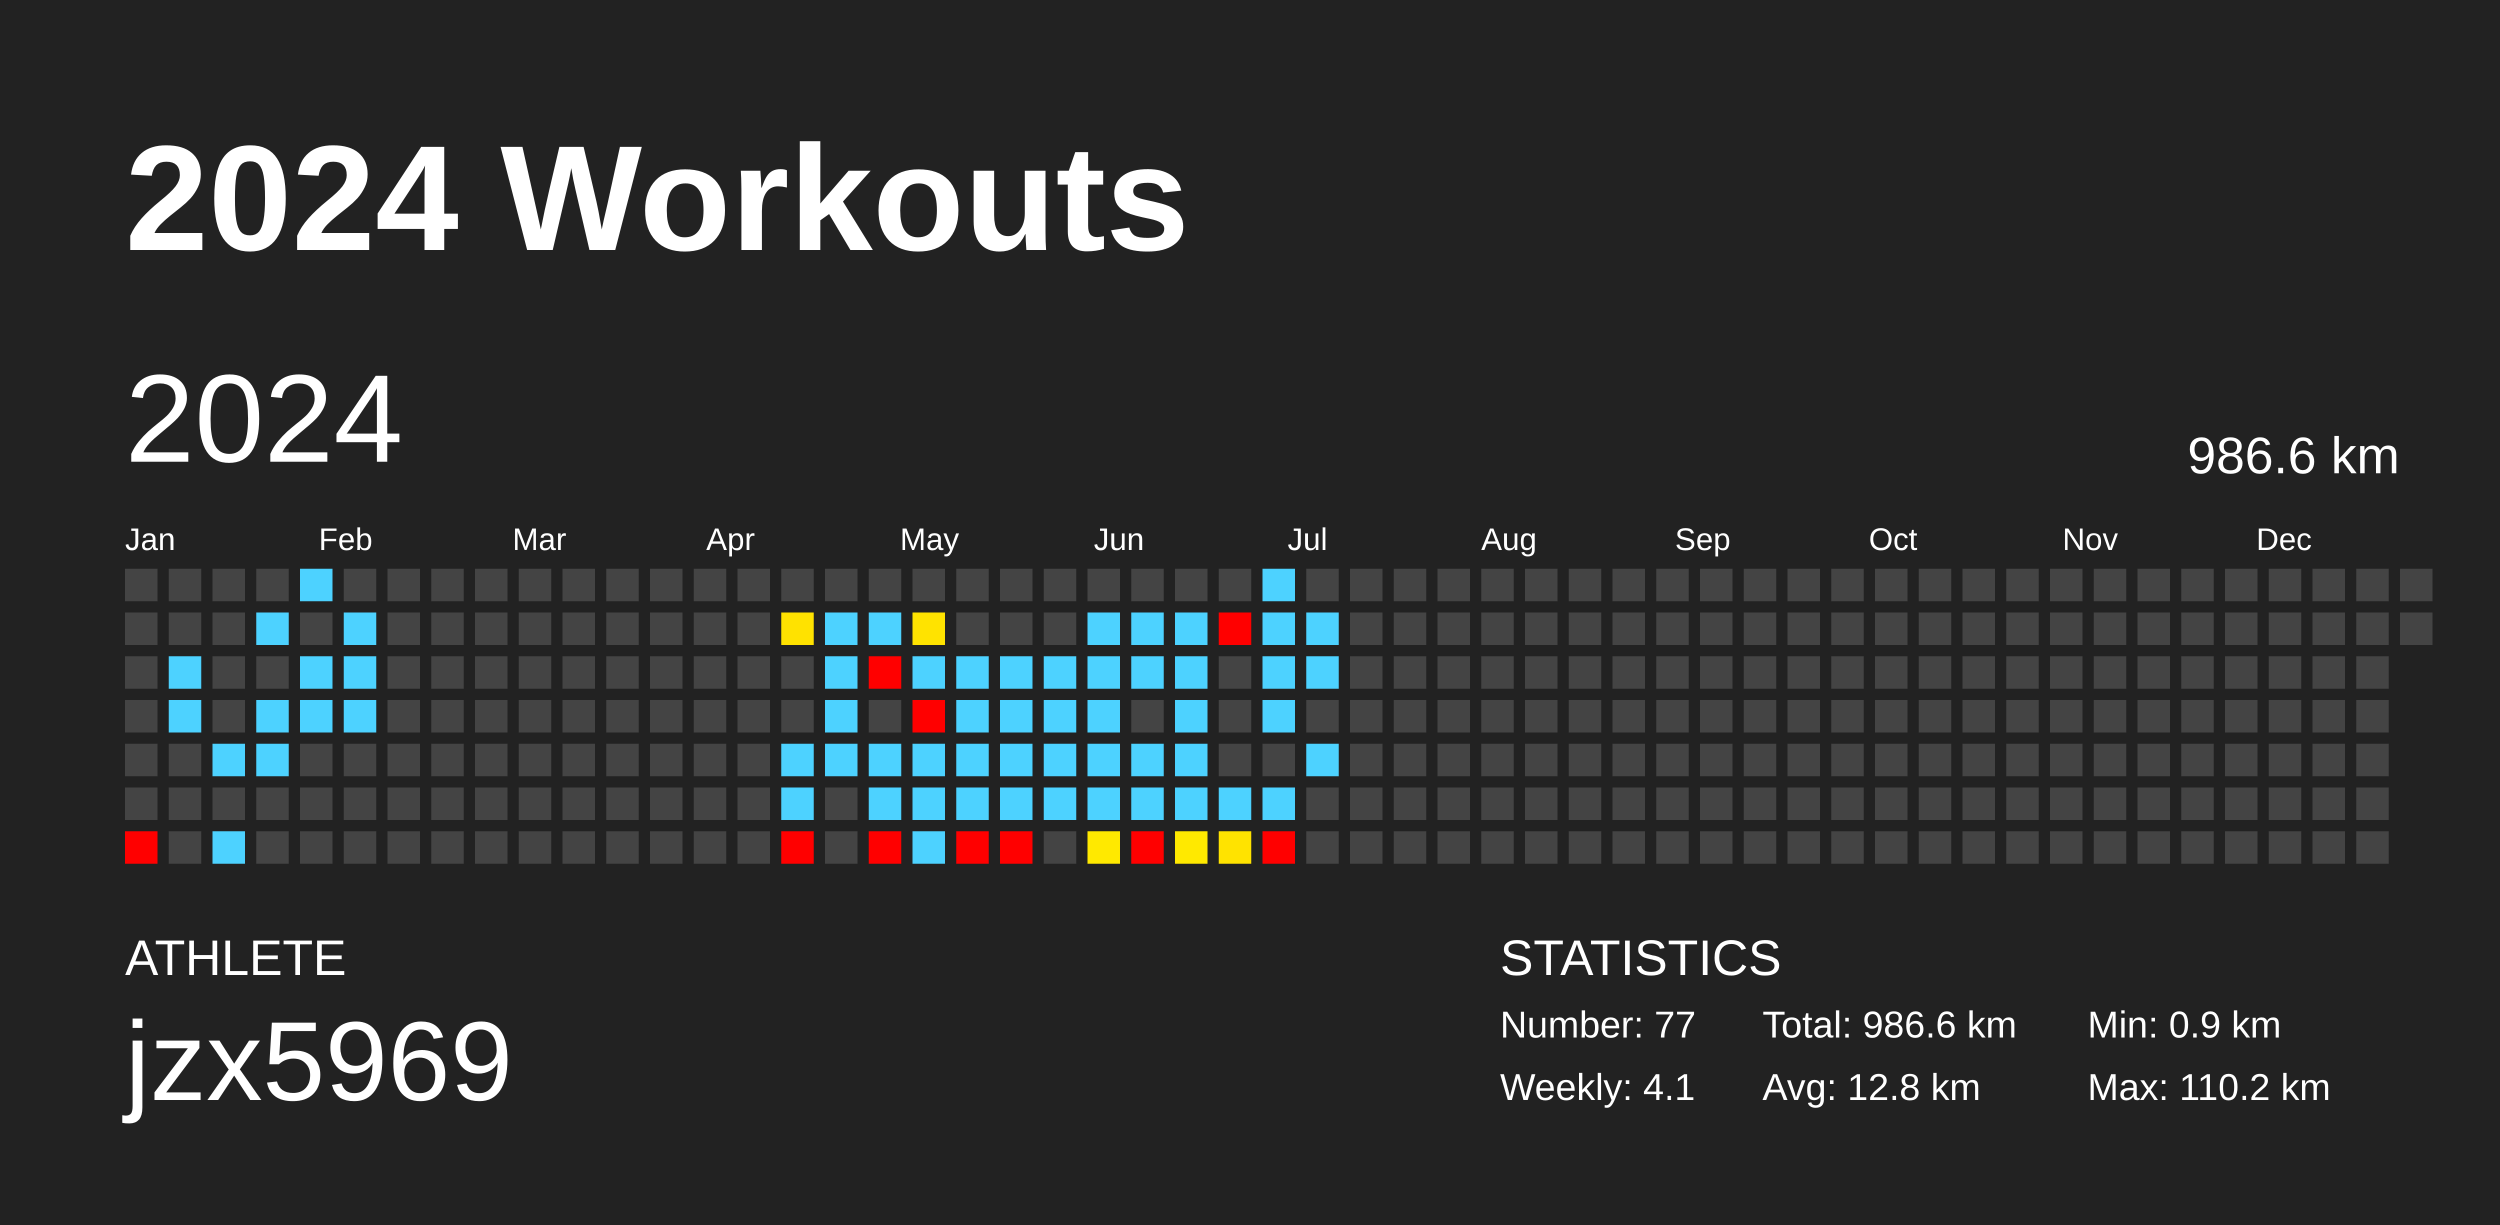
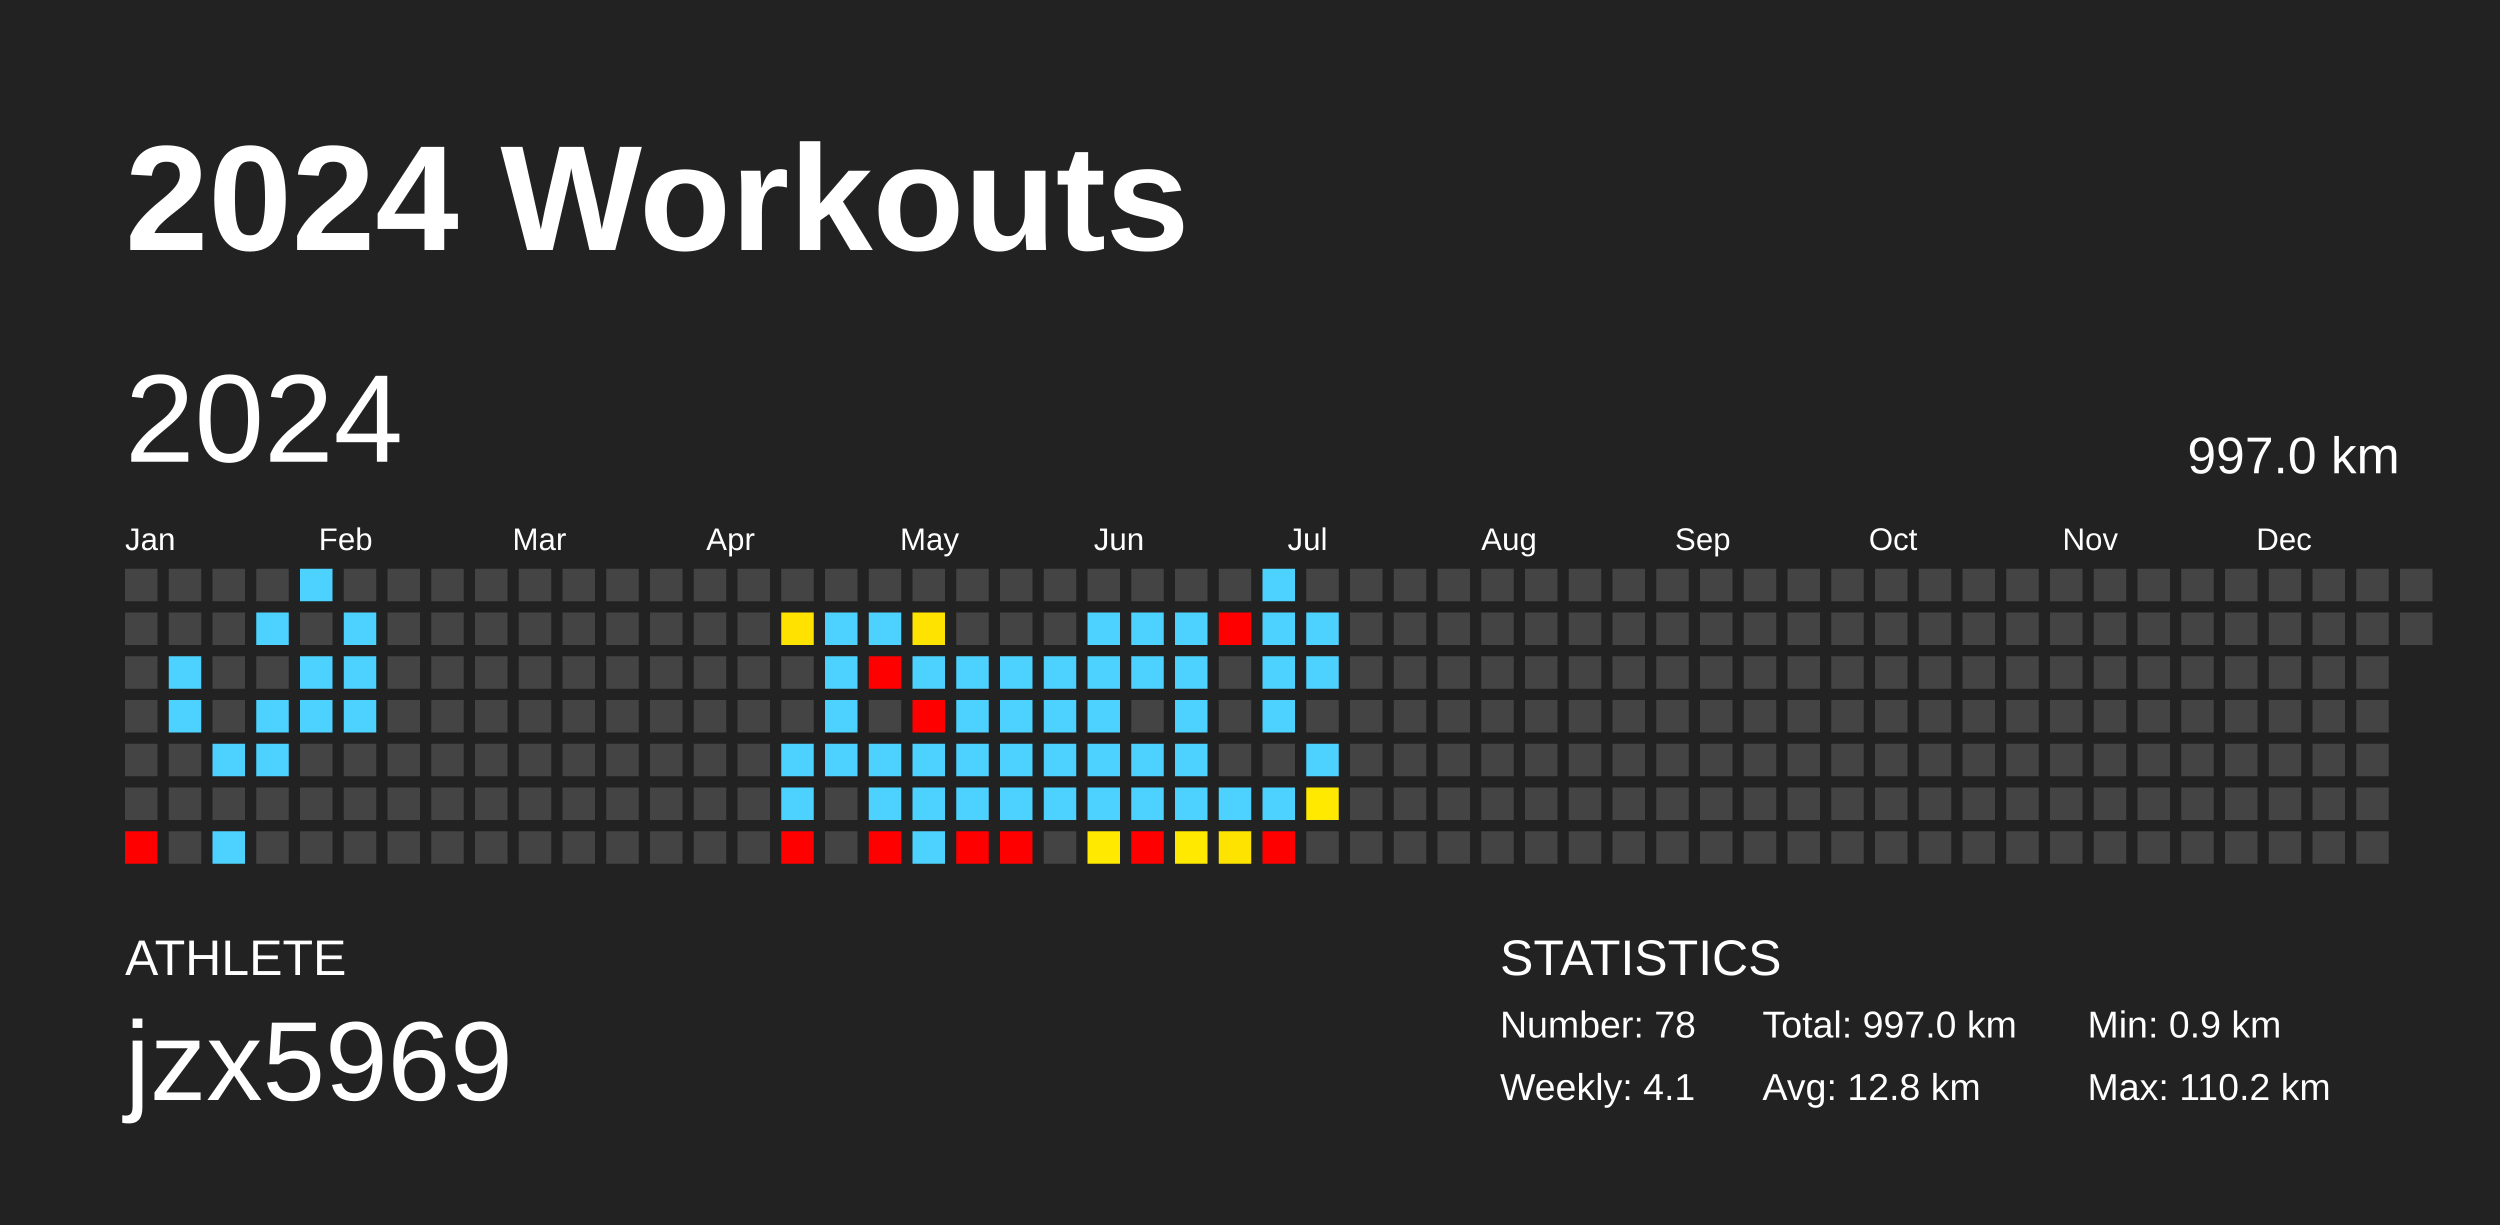
<svg xmlns="http://www.w3.org/2000/svg" baseProfile="full" height="98mm" version="1.1" viewBox="0,0,200,98" width="200mm">
  <defs />
  <rect fill="#222222" height="98" width="200" x="0" y="0" />
  <text fill="#FFFFFF" style="font-size:12px; font-family:Arial; font-weight:bold;" x="10" y="20">2024 Workouts</text>
  <text fill="#FFFFFF" style="font-size:4px; font-family:Arial" x="10" y="78">ATHLETE</text>
  <text fill="#FFFFFF" style="font-size:9px; font-family:Arial" x="10" y="88">jzx5969</text>
  <text fill="#FFFFFF" style="font-size:4px; font-family:Arial" x="120" y="78">STATISTICS</text>
-   <text fill="#FFFFFF" style="font-size:3px; font-family:Arial" x="120" y="83">Number: 77</text>
+   <text fill="#FFFFFF" style="font-size:3px; font-family:Arial" x="120" y="83">Number: 78</text>
  <text fill="#FFFFFF" style="font-size:3px; font-family:Arial" x="120" y="88">Weekly: 4.1</text>
-   <text fill="#FFFFFF" style="font-size:3px; font-family:Arial" x="141" y="83">Total: 986.6 km</text>
+   <text fill="#FFFFFF" style="font-size:3px; font-family:Arial" x="141" y="83">Total: 997.0 km</text>
  <text fill="#FFFFFF" style="font-size:3px; font-family:Arial" x="141" y="88">Avg: 12.8 km</text>
  <text fill="#FFFFFF" style="font-size:3px; font-family:Arial" x="167" y="83">Min: 0.9 km</text>
  <text fill="#FFFFFF" style="font-size:3px; font-family:Arial" x="167" y="88">Max: 110.2 km</text>
  <text dominant-baseline="hanging" fill="#FFFFFF" style="font-size:10.0px; font-family:Arial;" x="10" y="30">2024</text>
-   <text dominant-baseline="hanging" fill="#FFFFFF" style="font-size:4.125px; font-family:Arial;" x="175" y="35">986.6 km</text>
+   <text dominant-baseline="hanging" fill="#FFFFFF" style="font-size:4.125px; font-family:Arial;" x="175" y="35">997.0 km</text>
  <text fill="#FFFFFF" style="font-size:2.5px; font-family:Arial" x="10.0" y="44">Jan</text>
  <text fill="#FFFFFF" style="font-size:2.5px; font-family:Arial" x="25.5" y="44">Feb</text>
  <text fill="#FFFFFF" style="font-size:2.5px; font-family:Arial" x="41.0" y="44">Mar</text>
  <text fill="#FFFFFF" style="font-size:2.5px; font-family:Arial" x="56.5" y="44">Apr</text>
  <text fill="#FFFFFF" style="font-size:2.5px; font-family:Arial" x="72.0" y="44">May</text>
  <text fill="#FFFFFF" style="font-size:2.5px; font-family:Arial" x="87.5" y="44">Jun</text>
  <text fill="#FFFFFF" style="font-size:2.5px; font-family:Arial" x="103.0" y="44">Jul</text>
  <text fill="#FFFFFF" style="font-size:2.5px; font-family:Arial" x="118.5" y="44">Aug</text>
  <text fill="#FFFFFF" style="font-size:2.5px; font-family:Arial" x="134.0" y="44">Sep</text>
  <text fill="#FFFFFF" style="font-size:2.5px; font-family:Arial" x="149.5" y="44">Oct</text>
  <text fill="#FFFFFF" style="font-size:2.5px; font-family:Arial" x="165.0" y="44">Nov</text>
  <text fill="#FFFFFF" style="font-size:2.5px; font-family:Arial" x="180.5" y="44">Dec</text>
  <rect fill="#444444" height="2.6" width="2.6" x="10.0" y="45.5" />
  <rect fill="#444444" height="2.6" width="2.6" x="10.0" y="49.0" />
  <rect fill="#444444" height="2.6" width="2.6" x="10.0" y="52.5" />
  <rect fill="#444444" height="2.6" width="2.6" x="10.0" y="56.0" />
  <rect fill="#444444" height="2.6" width="2.6" x="10.0" y="59.5" />
  <rect fill="#444444" height="2.6" width="2.6" x="10.0" y="63.0" />
  <rect fill="red" height="2.6" width="2.6" x="10.0" y="66.5" />
  <rect fill="#444444" height="2.6" width="2.6" x="13.5" y="45.5" />
  <rect fill="#444444" height="2.6" width="2.6" x="13.5" y="49.0" />
  <rect fill="#4dd2ff" height="2.6" width="2.6" x="13.5" y="52.5" />
  <rect fill="#4dd2ff" height="2.6" width="2.6" x="13.5" y="56.0" />
  <rect fill="#444444" height="2.6" width="2.6" x="13.5" y="59.5" />
  <rect fill="#444444" height="2.6" width="2.6" x="13.5" y="63.0" />
  <rect fill="#444444" height="2.6" width="2.6" x="13.5" y="66.5" />
  <rect fill="#444444" height="2.6" width="2.6" x="17.0" y="45.5" />
  <rect fill="#444444" height="2.6" width="2.6" x="17.0" y="49.0" />
  <rect fill="#444444" height="2.6" width="2.6" x="17.0" y="52.5" />
  <rect fill="#444444" height="2.6" width="2.6" x="17.0" y="56.0" />
  <rect fill="#4dd2ff" height="2.6" width="2.6" x="17.0" y="59.5" />
  <rect fill="#444444" height="2.6" width="2.6" x="17.0" y="63.0" />
  <rect fill="#4dd2ff" height="2.6" width="2.6" x="17.0" y="66.5" />
  <rect fill="#444444" height="2.6" width="2.6" x="20.5" y="45.5" />
  <rect fill="#4dd2ff" height="2.6" width="2.6" x="20.5" y="49.0" />
  <rect fill="#444444" height="2.6" width="2.6" x="20.5" y="52.5" />
  <rect fill="#4dd2ff" height="2.6" width="2.6" x="20.5" y="56.0" />
  <rect fill="#4dd2ff" height="2.6" width="2.6" x="20.5" y="59.5" />
  <rect fill="#444444" height="2.6" width="2.6" x="20.5" y="63.0" />
  <rect fill="#444444" height="2.6" width="2.6" x="20.5" y="66.5" />
  <rect fill="#4dd2ff" height="2.6" width="2.6" x="24.0" y="45.5" />
  <rect fill="#444444" height="2.6" width="2.6" x="24.0" y="49.0" />
  <rect fill="#4dd2ff" height="2.6" width="2.6" x="24.0" y="52.5" />
  <rect fill="#4dd2ff" height="2.6" width="2.6" x="24.0" y="56.0" />
  <rect fill="#444444" height="2.6" width="2.6" x="24.0" y="59.5" />
  <rect fill="#444444" height="2.6" width="2.6" x="24.0" y="63.0" />
  <rect fill="#444444" height="2.6" width="2.6" x="24.0" y="66.5" />
  <rect fill="#444444" height="2.6" width="2.6" x="27.5" y="45.5" />
  <rect fill="#4dd2ff" height="2.6" width="2.6" x="27.5" y="49.0" />
  <rect fill="#4dd2ff" height="2.6" width="2.6" x="27.5" y="52.5" />
  <rect fill="#4dd2ff" height="2.6" width="2.6" x="27.5" y="56.0" />
  <rect fill="#444444" height="2.6" width="2.6" x="27.5" y="59.5" />
  <rect fill="#444444" height="2.6" width="2.6" x="27.5" y="63.0" />
  <rect fill="#444444" height="2.6" width="2.6" x="27.5" y="66.5" />
  <rect fill="#444444" height="2.6" width="2.6" x="31.0" y="45.5" />
  <rect fill="#444444" height="2.6" width="2.6" x="31.0" y="49.0" />
  <rect fill="#444444" height="2.6" width="2.6" x="31.0" y="52.5" />
  <rect fill="#444444" height="2.6" width="2.6" x="31.0" y="56.0" />
  <rect fill="#444444" height="2.6" width="2.6" x="31.0" y="59.5" />
  <rect fill="#444444" height="2.6" width="2.6" x="31.0" y="63.0" />
  <rect fill="#444444" height="2.6" width="2.6" x="31.0" y="66.5" />
  <rect fill="#444444" height="2.6" width="2.6" x="34.5" y="45.5" />
  <rect fill="#444444" height="2.6" width="2.6" x="34.5" y="49.0" />
  <rect fill="#444444" height="2.6" width="2.6" x="34.5" y="52.5" />
  <rect fill="#444444" height="2.6" width="2.6" x="34.5" y="56.0" />
  <rect fill="#444444" height="2.6" width="2.6" x="34.5" y="59.5" />
  <rect fill="#444444" height="2.6" width="2.6" x="34.5" y="63.0" />
  <rect fill="#444444" height="2.6" width="2.6" x="34.5" y="66.5" />
  <rect fill="#444444" height="2.6" width="2.6" x="38.0" y="45.5" />
  <rect fill="#444444" height="2.6" width="2.6" x="38.0" y="49.0" />
  <rect fill="#444444" height="2.6" width="2.6" x="38.0" y="52.5" />
  <rect fill="#444444" height="2.6" width="2.6" x="38.0" y="56.0" />
  <rect fill="#444444" height="2.6" width="2.6" x="38.0" y="59.5" />
  <rect fill="#444444" height="2.6" width="2.6" x="38.0" y="63.0" />
  <rect fill="#444444" height="2.6" width="2.6" x="38.0" y="66.5" />
  <rect fill="#444444" height="2.6" width="2.6" x="41.5" y="45.5" />
  <rect fill="#444444" height="2.6" width="2.6" x="41.5" y="49.0" />
  <rect fill="#444444" height="2.6" width="2.6" x="41.5" y="52.5" />
  <rect fill="#444444" height="2.6" width="2.6" x="41.5" y="56.0" />
  <rect fill="#444444" height="2.6" width="2.6" x="41.5" y="59.5" />
  <rect fill="#444444" height="2.6" width="2.6" x="41.5" y="63.0" />
  <rect fill="#444444" height="2.6" width="2.6" x="41.5" y="66.5" />
  <rect fill="#444444" height="2.6" width="2.6" x="45.0" y="45.5" />
  <rect fill="#444444" height="2.6" width="2.6" x="45.0" y="49.0" />
  <rect fill="#444444" height="2.6" width="2.6" x="45.0" y="52.5" />
  <rect fill="#444444" height="2.6" width="2.6" x="45.0" y="56.0" />
  <rect fill="#444444" height="2.6" width="2.6" x="45.0" y="59.5" />
  <rect fill="#444444" height="2.6" width="2.6" x="45.0" y="63.0" />
  <rect fill="#444444" height="2.6" width="2.6" x="45.0" y="66.5" />
  <rect fill="#444444" height="2.6" width="2.6" x="48.5" y="45.5" />
  <rect fill="#444444" height="2.6" width="2.6" x="48.5" y="49.0" />
  <rect fill="#444444" height="2.6" width="2.6" x="48.5" y="52.5" />
  <rect fill="#444444" height="2.6" width="2.6" x="48.5" y="56.0" />
  <rect fill="#444444" height="2.6" width="2.6" x="48.5" y="59.5" />
  <rect fill="#444444" height="2.6" width="2.6" x="48.5" y="63.0" />
  <rect fill="#444444" height="2.6" width="2.6" x="48.5" y="66.5" />
  <rect fill="#444444" height="2.6" width="2.6" x="52.0" y="45.5" />
  <rect fill="#444444" height="2.6" width="2.6" x="52.0" y="49.0" />
  <rect fill="#444444" height="2.6" width="2.6" x="52.0" y="52.5" />
  <rect fill="#444444" height="2.6" width="2.6" x="52.0" y="56.0" />
  <rect fill="#444444" height="2.6" width="2.6" x="52.0" y="59.5" />
  <rect fill="#444444" height="2.6" width="2.6" x="52.0" y="63.0" />
  <rect fill="#444444" height="2.6" width="2.6" x="52.0" y="66.5" />
  <rect fill="#444444" height="2.6" width="2.6" x="55.5" y="45.5" />
  <rect fill="#444444" height="2.6" width="2.6" x="55.5" y="49.0" />
  <rect fill="#444444" height="2.6" width="2.6" x="55.5" y="52.5" />
  <rect fill="#444444" height="2.6" width="2.6" x="55.5" y="56.0" />
  <rect fill="#444444" height="2.6" width="2.6" x="55.5" y="59.5" />
  <rect fill="#444444" height="2.6" width="2.6" x="55.5" y="63.0" />
  <rect fill="#444444" height="2.6" width="2.6" x="55.5" y="66.5" />
  <rect fill="#444444" height="2.6" width="2.6" x="59.0" y="45.5" />
  <rect fill="#444444" height="2.6" width="2.6" x="59.0" y="49.0" />
  <rect fill="#444444" height="2.6" width="2.6" x="59.0" y="52.5" />
  <rect fill="#444444" height="2.6" width="2.6" x="59.0" y="56.0" />
  <rect fill="#444444" height="2.6" width="2.6" x="59.0" y="59.5" />
  <rect fill="#444444" height="2.6" width="2.6" x="59.0" y="63.0" />
  <rect fill="#444444" height="2.6" width="2.6" x="59.0" y="66.5" />
  <rect fill="#444444" height="2.6" width="2.6" x="62.5" y="45.5" />
  <rect fill="#ffe200" height="2.6" width="2.6" x="62.5" y="49.0" />
  <rect fill="#444444" height="2.6" width="2.6" x="62.5" y="52.5" />
  <rect fill="#444444" height="2.6" width="2.6" x="62.5" y="56.0" />
  <rect fill="#4dd2ff" height="2.6" width="2.6" x="62.5" y="59.5" />
  <rect fill="#4dd2ff" height="2.6" width="2.6" x="62.5" y="63.0" />
  <rect fill="red" height="2.6" width="2.6" x="62.5" y="66.5" />
  <rect fill="#444444" height="2.6" width="2.6" x="66.0" y="45.5" />
  <rect fill="#4dd2ff" height="2.6" width="2.6" x="66.0" y="49.0" />
  <rect fill="#4dd2ff" height="2.6" width="2.6" x="66.0" y="52.5" />
  <rect fill="#4dd2ff" height="2.6" width="2.6" x="66.0" y="56.0" />
  <rect fill="#4dd2ff" height="2.6" width="2.6" x="66.0" y="59.5" />
  <rect fill="#444444" height="2.6" width="2.6" x="66.0" y="63.0" />
  <rect fill="#444444" height="2.6" width="2.6" x="66.0" y="66.5" />
  <rect fill="#444444" height="2.6" width="2.6" x="69.5" y="45.5" />
  <rect fill="#4dd2ff" height="2.6" width="2.6" x="69.5" y="49.0" />
  <rect fill="red" height="2.6" width="2.6" x="69.5" y="52.5" />
  <rect fill="#444444" height="2.6" width="2.6" x="69.5" y="56.0" />
  <rect fill="#4dd2ff" height="2.6" width="2.6" x="69.5" y="59.5" />
  <rect fill="#4dd2ff" height="2.6" width="2.6" x="69.5" y="63.0" />
  <rect fill="red" height="2.6" width="2.6" x="69.5" y="66.5" />
  <rect fill="#444444" height="2.6" width="2.6" x="73.0" y="45.5" />
  <rect fill="#ffe300" height="2.6" width="2.6" x="73.0" y="49.0" />
  <rect fill="#4dd2ff" height="2.6" width="2.6" x="73.0" y="52.5" />
  <rect fill="red" height="2.6" width="2.6" x="73.0" y="56.0" />
  <rect fill="#4dd2ff" height="2.6" width="2.6" x="73.0" y="59.5" />
  <rect fill="#4dd2ff" height="2.6" width="2.6" x="73.0" y="63.0" />
  <rect fill="#4dd2ff" height="2.6" width="2.6" x="73.0" y="66.5" />
  <rect fill="#444444" height="2.6" width="2.6" x="76.5" y="45.5" />
  <rect fill="#444444" height="2.6" width="2.6" x="76.5" y="49.0" />
  <rect fill="#4dd2ff" height="2.6" width="2.6" x="76.5" y="52.5" />
  <rect fill="#4dd2ff" height="2.6" width="2.6" x="76.5" y="56.0" />
  <rect fill="#4dd2ff" height="2.6" width="2.6" x="76.5" y="59.5" />
  <rect fill="#4dd2ff" height="2.6" width="2.6" x="76.5" y="63.0" />
  <rect fill="red" height="2.6" width="2.6" x="76.5" y="66.5" />
  <rect fill="#444444" height="2.6" width="2.6" x="80.0" y="45.5" />
  <rect fill="#444444" height="2.6" width="2.6" x="80.0" y="49.0" />
  <rect fill="#4dd2ff" height="2.6" width="2.6" x="80.0" y="52.5" />
  <rect fill="#4dd2ff" height="2.6" width="2.6" x="80.0" y="56.0" />
  <rect fill="#4dd2ff" height="2.6" width="2.6" x="80.0" y="59.5" />
  <rect fill="#4dd2ff" height="2.6" width="2.6" x="80.0" y="63.0" />
  <rect fill="red" height="2.6" width="2.6" x="80.0" y="66.5" />
  <rect fill="#444444" height="2.6" width="2.6" x="83.5" y="45.5" />
  <rect fill="#444444" height="2.6" width="2.6" x="83.5" y="49.0" />
  <rect fill="#4dd2ff" height="2.6" width="2.6" x="83.5" y="52.5" />
  <rect fill="#4dd2ff" height="2.6" width="2.6" x="83.5" y="56.0" />
  <rect fill="#4dd2ff" height="2.6" width="2.6" x="83.5" y="59.5" />
  <rect fill="#4dd2ff" height="2.6" width="2.6" x="83.5" y="63.0" />
  <rect fill="#444444" height="2.6" width="2.6" x="83.5" y="66.5" />
  <rect fill="#444444" height="2.6" width="2.6" x="87.0" y="45.5" />
  <rect fill="#4dd2ff" height="2.6" width="2.6" x="87.0" y="49.0" />
  <rect fill="#4dd2ff" height="2.6" width="2.6" x="87.0" y="52.5" />
  <rect fill="#4dd2ff" height="2.6" width="2.6" x="87.0" y="56.0" />
  <rect fill="#4dd2ff" height="2.6" width="2.6" x="87.0" y="59.5" />
  <rect fill="#4dd2ff" height="2.6" width="2.6" x="87.0" y="63.0" />
  <rect fill="#ffe900" height="2.6" width="2.6" x="87.0" y="66.5" />
  <rect fill="#444444" height="2.6" width="2.6" x="90.5" y="45.5" />
  <rect fill="#4dd2ff" height="2.6" width="2.6" x="90.5" y="49.0" />
  <rect fill="#4dd2ff" height="2.6" width="2.6" x="90.5" y="52.5" />
  <rect fill="#444444" height="2.6" width="2.6" x="90.5" y="56.0" />
  <rect fill="#4dd2ff" height="2.6" width="2.6" x="90.5" y="59.5" />
  <rect fill="#4dd2ff" height="2.6" width="2.6" x="90.5" y="63.0" />
  <rect fill="red" height="2.6" width="2.6" x="90.5" y="66.5" />
  <rect fill="#444444" height="2.6" width="2.6" x="94.0" y="45.5" />
  <rect fill="#4dd2ff" height="2.6" width="2.6" x="94.0" y="49.0" />
  <rect fill="#4dd2ff" height="2.6" width="2.6" x="94.0" y="52.5" />
  <rect fill="#4dd2ff" height="2.6" width="2.6" x="94.0" y="56.0" />
  <rect fill="#4dd2ff" height="2.6" width="2.6" x="94.0" y="59.5" />
  <rect fill="#4dd2ff" height="2.6" width="2.6" x="94.0" y="63.0" />
  <rect fill="#ffe900" height="2.6" width="2.6" x="94.0" y="66.5" />
  <rect fill="#444444" height="2.6" width="2.6" x="97.5" y="45.5" />
  <rect fill="red" height="2.6" width="2.6" x="97.5" y="49.0" />
  <rect fill="#444444" height="2.6" width="2.6" x="97.5" y="52.5" />
  <rect fill="#444444" height="2.6" width="2.6" x="97.5" y="56.0" />
  <rect fill="#444444" height="2.6" width="2.6" x="97.5" y="59.5" />
  <rect fill="#4dd2ff" height="2.6" width="2.6" x="97.5" y="63.0" />
  <rect fill="#ffe300" height="2.6" width="2.6" x="97.5" y="66.5" />
  <rect fill="#4dd2ff" height="2.6" width="2.6" x="101.0" y="45.5" />
  <rect fill="#4dd2ff" height="2.6" width="2.6" x="101.0" y="49.0" />
  <rect fill="#4dd2ff" height="2.6" width="2.6" x="101.0" y="52.5" />
  <rect fill="#4dd2ff" height="2.6" width="2.6" x="101.0" y="56.0" />
  <rect fill="#444444" height="2.6" width="2.6" x="101.0" y="59.5" />
  <rect fill="#4dd2ff" height="2.6" width="2.6" x="101.0" y="63.0" />
  <rect fill="red" height="2.6" width="2.6" x="101.0" y="66.5" />
  <rect fill="#444444" height="2.6" width="2.6" x="104.5" y="45.5" />
  <rect fill="#4dd2ff" height="2.6" width="2.6" x="104.5" y="49.0" />
  <rect fill="#4dd2ff" height="2.6" width="2.6" x="104.5" y="52.5" />
  <rect fill="#444444" height="2.6" width="2.6" x="104.5" y="56.0" />
  <rect fill="#4dd2ff" height="2.6" width="2.6" x="104.5" y="59.5" />
-   <rect fill="#444444" height="2.6" width="2.6" x="104.5" y="63.0" />
+   <rect fill="#ffe900" height="2.6" width="2.6" x="104.5" y="63.0" />
  <rect fill="#444444" height="2.6" width="2.6" x="104.5" y="66.5" />
  <rect fill="#444444" height="2.6" width="2.6" x="108.0" y="45.5" />
  <rect fill="#444444" height="2.6" width="2.6" x="108.0" y="49.0" />
  <rect fill="#444444" height="2.6" width="2.6" x="108.0" y="52.5" />
  <rect fill="#444444" height="2.6" width="2.6" x="108.0" y="56.0" />
  <rect fill="#444444" height="2.6" width="2.6" x="108.0" y="59.5" />
  <rect fill="#444444" height="2.6" width="2.6" x="108.0" y="63.0" />
  <rect fill="#444444" height="2.6" width="2.6" x="108.0" y="66.5" />
  <rect fill="#444444" height="2.6" width="2.6" x="111.5" y="45.5" />
  <rect fill="#444444" height="2.6" width="2.6" x="111.5" y="49.0" />
  <rect fill="#444444" height="2.6" width="2.6" x="111.5" y="52.5" />
  <rect fill="#444444" height="2.6" width="2.6" x="111.5" y="56.0" />
  <rect fill="#444444" height="2.6" width="2.6" x="111.5" y="59.5" />
  <rect fill="#444444" height="2.6" width="2.6" x="111.5" y="63.0" />
  <rect fill="#444444" height="2.6" width="2.6" x="111.5" y="66.5" />
  <rect fill="#444444" height="2.6" width="2.6" x="115.0" y="45.5" />
  <rect fill="#444444" height="2.6" width="2.6" x="115.0" y="49.0" />
  <rect fill="#444444" height="2.6" width="2.6" x="115.0" y="52.5" />
  <rect fill="#444444" height="2.6" width="2.6" x="115.0" y="56.0" />
  <rect fill="#444444" height="2.6" width="2.6" x="115.0" y="59.5" />
  <rect fill="#444444" height="2.6" width="2.6" x="115.0" y="63.0" />
  <rect fill="#444444" height="2.6" width="2.6" x="115.0" y="66.5" />
  <rect fill="#444444" height="2.6" width="2.6" x="118.5" y="45.5" />
  <rect fill="#444444" height="2.6" width="2.6" x="118.5" y="49.0" />
  <rect fill="#444444" height="2.6" width="2.6" x="118.5" y="52.5" />
  <rect fill="#444444" height="2.6" width="2.6" x="118.5" y="56.0" />
  <rect fill="#444444" height="2.6" width="2.6" x="118.5" y="59.5" />
  <rect fill="#444444" height="2.6" width="2.6" x="118.5" y="63.0" />
  <rect fill="#444444" height="2.6" width="2.6" x="118.5" y="66.5" />
  <rect fill="#444444" height="2.6" width="2.6" x="122.0" y="45.5" />
  <rect fill="#444444" height="2.6" width="2.6" x="122.0" y="49.0" />
  <rect fill="#444444" height="2.6" width="2.6" x="122.0" y="52.5" />
  <rect fill="#444444" height="2.6" width="2.6" x="122.0" y="56.0" />
  <rect fill="#444444" height="2.6" width="2.6" x="122.0" y="59.5" />
  <rect fill="#444444" height="2.6" width="2.6" x="122.0" y="63.0" />
  <rect fill="#444444" height="2.6" width="2.6" x="122.0" y="66.5" />
  <rect fill="#444444" height="2.6" width="2.6" x="125.5" y="45.5" />
  <rect fill="#444444" height="2.6" width="2.6" x="125.5" y="49.0" />
  <rect fill="#444444" height="2.6" width="2.6" x="125.5" y="52.5" />
  <rect fill="#444444" height="2.6" width="2.6" x="125.5" y="56.0" />
  <rect fill="#444444" height="2.6" width="2.6" x="125.5" y="59.5" />
  <rect fill="#444444" height="2.6" width="2.6" x="125.5" y="63.0" />
  <rect fill="#444444" height="2.6" width="2.6" x="125.5" y="66.5" />
  <rect fill="#444444" height="2.6" width="2.6" x="129.0" y="45.5" />
  <rect fill="#444444" height="2.6" width="2.6" x="129.0" y="49.0" />
  <rect fill="#444444" height="2.6" width="2.6" x="129.0" y="52.5" />
  <rect fill="#444444" height="2.6" width="2.6" x="129.0" y="56.0" />
  <rect fill="#444444" height="2.6" width="2.6" x="129.0" y="59.5" />
  <rect fill="#444444" height="2.6" width="2.6" x="129.0" y="63.0" />
  <rect fill="#444444" height="2.6" width="2.6" x="129.0" y="66.5" />
  <rect fill="#444444" height="2.6" width="2.6" x="132.5" y="45.5" />
  <rect fill="#444444" height="2.6" width="2.6" x="132.5" y="49.0" />
  <rect fill="#444444" height="2.6" width="2.6" x="132.5" y="52.5" />
  <rect fill="#444444" height="2.6" width="2.6" x="132.5" y="56.0" />
  <rect fill="#444444" height="2.6" width="2.6" x="132.5" y="59.5" />
  <rect fill="#444444" height="2.6" width="2.6" x="132.5" y="63.0" />
  <rect fill="#444444" height="2.6" width="2.6" x="132.5" y="66.5" />
  <rect fill="#444444" height="2.6" width="2.6" x="136.0" y="45.5" />
  <rect fill="#444444" height="2.6" width="2.6" x="136.0" y="49.0" />
  <rect fill="#444444" height="2.6" width="2.6" x="136.0" y="52.5" />
  <rect fill="#444444" height="2.6" width="2.6" x="136.0" y="56.0" />
  <rect fill="#444444" height="2.6" width="2.6" x="136.0" y="59.5" />
  <rect fill="#444444" height="2.6" width="2.6" x="136.0" y="63.0" />
  <rect fill="#444444" height="2.6" width="2.6" x="136.0" y="66.5" />
  <rect fill="#444444" height="2.6" width="2.6" x="139.5" y="45.5" />
  <rect fill="#444444" height="2.6" width="2.6" x="139.5" y="49.0" />
  <rect fill="#444444" height="2.6" width="2.6" x="139.5" y="52.5" />
  <rect fill="#444444" height="2.6" width="2.6" x="139.5" y="56.0" />
  <rect fill="#444444" height="2.6" width="2.6" x="139.5" y="59.5" />
  <rect fill="#444444" height="2.6" width="2.6" x="139.5" y="63.0" />
  <rect fill="#444444" height="2.6" width="2.6" x="139.5" y="66.5" />
  <rect fill="#444444" height="2.6" width="2.6" x="143.0" y="45.5" />
  <rect fill="#444444" height="2.6" width="2.6" x="143.0" y="49.0" />
  <rect fill="#444444" height="2.6" width="2.6" x="143.0" y="52.5" />
  <rect fill="#444444" height="2.6" width="2.6" x="143.0" y="56.0" />
  <rect fill="#444444" height="2.6" width="2.6" x="143.0" y="59.5" />
  <rect fill="#444444" height="2.6" width="2.6" x="143.0" y="63.0" />
  <rect fill="#444444" height="2.6" width="2.6" x="143.0" y="66.5" />
  <rect fill="#444444" height="2.6" width="2.6" x="146.5" y="45.5" />
  <rect fill="#444444" height="2.6" width="2.6" x="146.5" y="49.0" />
  <rect fill="#444444" height="2.6" width="2.6" x="146.5" y="52.5" />
  <rect fill="#444444" height="2.6" width="2.6" x="146.5" y="56.0" />
  <rect fill="#444444" height="2.6" width="2.6" x="146.5" y="59.5" />
  <rect fill="#444444" height="2.6" width="2.6" x="146.5" y="63.0" />
  <rect fill="#444444" height="2.6" width="2.6" x="146.5" y="66.5" />
  <rect fill="#444444" height="2.6" width="2.6" x="150.0" y="45.5" />
  <rect fill="#444444" height="2.6" width="2.6" x="150.0" y="49.0" />
  <rect fill="#444444" height="2.6" width="2.6" x="150.0" y="52.5" />
  <rect fill="#444444" height="2.6" width="2.6" x="150.0" y="56.0" />
  <rect fill="#444444" height="2.6" width="2.6" x="150.0" y="59.5" />
  <rect fill="#444444" height="2.6" width="2.6" x="150.0" y="63.0" />
  <rect fill="#444444" height="2.6" width="2.6" x="150.0" y="66.5" />
  <rect fill="#444444" height="2.6" width="2.6" x="153.5" y="45.5" />
  <rect fill="#444444" height="2.6" width="2.6" x="153.5" y="49.0" />
  <rect fill="#444444" height="2.6" width="2.6" x="153.5" y="52.5" />
  <rect fill="#444444" height="2.6" width="2.6" x="153.5" y="56.0" />
  <rect fill="#444444" height="2.6" width="2.6" x="153.5" y="59.5" />
  <rect fill="#444444" height="2.6" width="2.6" x="153.5" y="63.0" />
  <rect fill="#444444" height="2.6" width="2.6" x="153.5" y="66.5" />
  <rect fill="#444444" height="2.6" width="2.6" x="157.0" y="45.5" />
  <rect fill="#444444" height="2.6" width="2.6" x="157.0" y="49.0" />
  <rect fill="#444444" height="2.6" width="2.6" x="157.0" y="52.5" />
  <rect fill="#444444" height="2.6" width="2.6" x="157.0" y="56.0" />
  <rect fill="#444444" height="2.6" width="2.6" x="157.0" y="59.5" />
  <rect fill="#444444" height="2.6" width="2.6" x="157.0" y="63.0" />
  <rect fill="#444444" height="2.6" width="2.6" x="157.0" y="66.5" />
  <rect fill="#444444" height="2.6" width="2.6" x="160.5" y="45.5" />
  <rect fill="#444444" height="2.6" width="2.6" x="160.5" y="49.0" />
  <rect fill="#444444" height="2.6" width="2.6" x="160.5" y="52.5" />
  <rect fill="#444444" height="2.6" width="2.6" x="160.5" y="56.0" />
  <rect fill="#444444" height="2.6" width="2.6" x="160.5" y="59.5" />
  <rect fill="#444444" height="2.6" width="2.6" x="160.5" y="63.0" />
  <rect fill="#444444" height="2.6" width="2.6" x="160.5" y="66.5" />
  <rect fill="#444444" height="2.6" width="2.6" x="164.0" y="45.5" />
  <rect fill="#444444" height="2.6" width="2.6" x="164.0" y="49.0" />
  <rect fill="#444444" height="2.6" width="2.6" x="164.0" y="52.5" />
  <rect fill="#444444" height="2.6" width="2.6" x="164.0" y="56.0" />
  <rect fill="#444444" height="2.6" width="2.6" x="164.0" y="59.5" />
  <rect fill="#444444" height="2.6" width="2.6" x="164.0" y="63.0" />
  <rect fill="#444444" height="2.6" width="2.6" x="164.0" y="66.5" />
  <rect fill="#444444" height="2.6" width="2.6" x="167.5" y="45.5" />
  <rect fill="#444444" height="2.6" width="2.6" x="167.5" y="49.0" />
  <rect fill="#444444" height="2.6" width="2.6" x="167.5" y="52.5" />
  <rect fill="#444444" height="2.6" width="2.6" x="167.5" y="56.0" />
  <rect fill="#444444" height="2.6" width="2.6" x="167.5" y="59.5" />
  <rect fill="#444444" height="2.6" width="2.6" x="167.5" y="63.0" />
  <rect fill="#444444" height="2.6" width="2.6" x="167.5" y="66.5" />
  <rect fill="#444444" height="2.6" width="2.6" x="171.0" y="45.5" />
  <rect fill="#444444" height="2.6" width="2.6" x="171.0" y="49.0" />
  <rect fill="#444444" height="2.6" width="2.6" x="171.0" y="52.5" />
  <rect fill="#444444" height="2.6" width="2.6" x="171.0" y="56.0" />
  <rect fill="#444444" height="2.6" width="2.6" x="171.0" y="59.5" />
  <rect fill="#444444" height="2.6" width="2.6" x="171.0" y="63.0" />
  <rect fill="#444444" height="2.6" width="2.6" x="171.0" y="66.5" />
  <rect fill="#444444" height="2.6" width="2.6" x="174.5" y="45.5" />
  <rect fill="#444444" height="2.6" width="2.6" x="174.5" y="49.0" />
  <rect fill="#444444" height="2.6" width="2.6" x="174.5" y="52.5" />
  <rect fill="#444444" height="2.6" width="2.6" x="174.5" y="56.0" />
  <rect fill="#444444" height="2.6" width="2.6" x="174.5" y="59.5" />
  <rect fill="#444444" height="2.6" width="2.6" x="174.5" y="63.0" />
  <rect fill="#444444" height="2.6" width="2.6" x="174.5" y="66.5" />
  <rect fill="#444444" height="2.6" width="2.6" x="178.0" y="45.5" />
  <rect fill="#444444" height="2.6" width="2.6" x="178.0" y="49.0" />
  <rect fill="#444444" height="2.6" width="2.6" x="178.0" y="52.5" />
  <rect fill="#444444" height="2.6" width="2.6" x="178.0" y="56.0" />
  <rect fill="#444444" height="2.6" width="2.6" x="178.0" y="59.5" />
  <rect fill="#444444" height="2.6" width="2.6" x="178.0" y="63.0" />
  <rect fill="#444444" height="2.6" width="2.6" x="178.0" y="66.5" />
  <rect fill="#444444" height="2.6" width="2.6" x="181.5" y="45.5" />
  <rect fill="#444444" height="2.6" width="2.6" x="181.5" y="49.0" />
  <rect fill="#444444" height="2.6" width="2.6" x="181.5" y="52.5" />
  <rect fill="#444444" height="2.6" width="2.6" x="181.5" y="56.0" />
  <rect fill="#444444" height="2.6" width="2.6" x="181.5" y="59.5" />
  <rect fill="#444444" height="2.6" width="2.6" x="181.5" y="63.0" />
  <rect fill="#444444" height="2.6" width="2.6" x="181.5" y="66.5" />
  <rect fill="#444444" height="2.6" width="2.6" x="185.0" y="45.5" />
  <rect fill="#444444" height="2.6" width="2.6" x="185.0" y="49.0" />
  <rect fill="#444444" height="2.6" width="2.6" x="185.0" y="52.5" />
  <rect fill="#444444" height="2.6" width="2.6" x="185.0" y="56.0" />
  <rect fill="#444444" height="2.6" width="2.6" x="185.0" y="59.5" />
  <rect fill="#444444" height="2.6" width="2.6" x="185.0" y="63.0" />
  <rect fill="#444444" height="2.6" width="2.6" x="185.0" y="66.5" />
  <rect fill="#444444" height="2.6" width="2.6" x="188.5" y="45.5" />
  <rect fill="#444444" height="2.6" width="2.6" x="188.5" y="49.0" />
  <rect fill="#444444" height="2.6" width="2.6" x="188.5" y="52.5" />
  <rect fill="#444444" height="2.6" width="2.6" x="188.5" y="56.0" />
  <rect fill="#444444" height="2.6" width="2.6" x="188.5" y="59.5" />
  <rect fill="#444444" height="2.6" width="2.6" x="188.5" y="63.0" />
  <rect fill="#444444" height="2.6" width="2.6" x="188.5" y="66.5" />
  <rect fill="#444444" height="2.6" width="2.6" x="192.0" y="45.5" />
  <rect fill="#444444" height="2.6" width="2.6" x="192.0" y="49.0" />
</svg>
